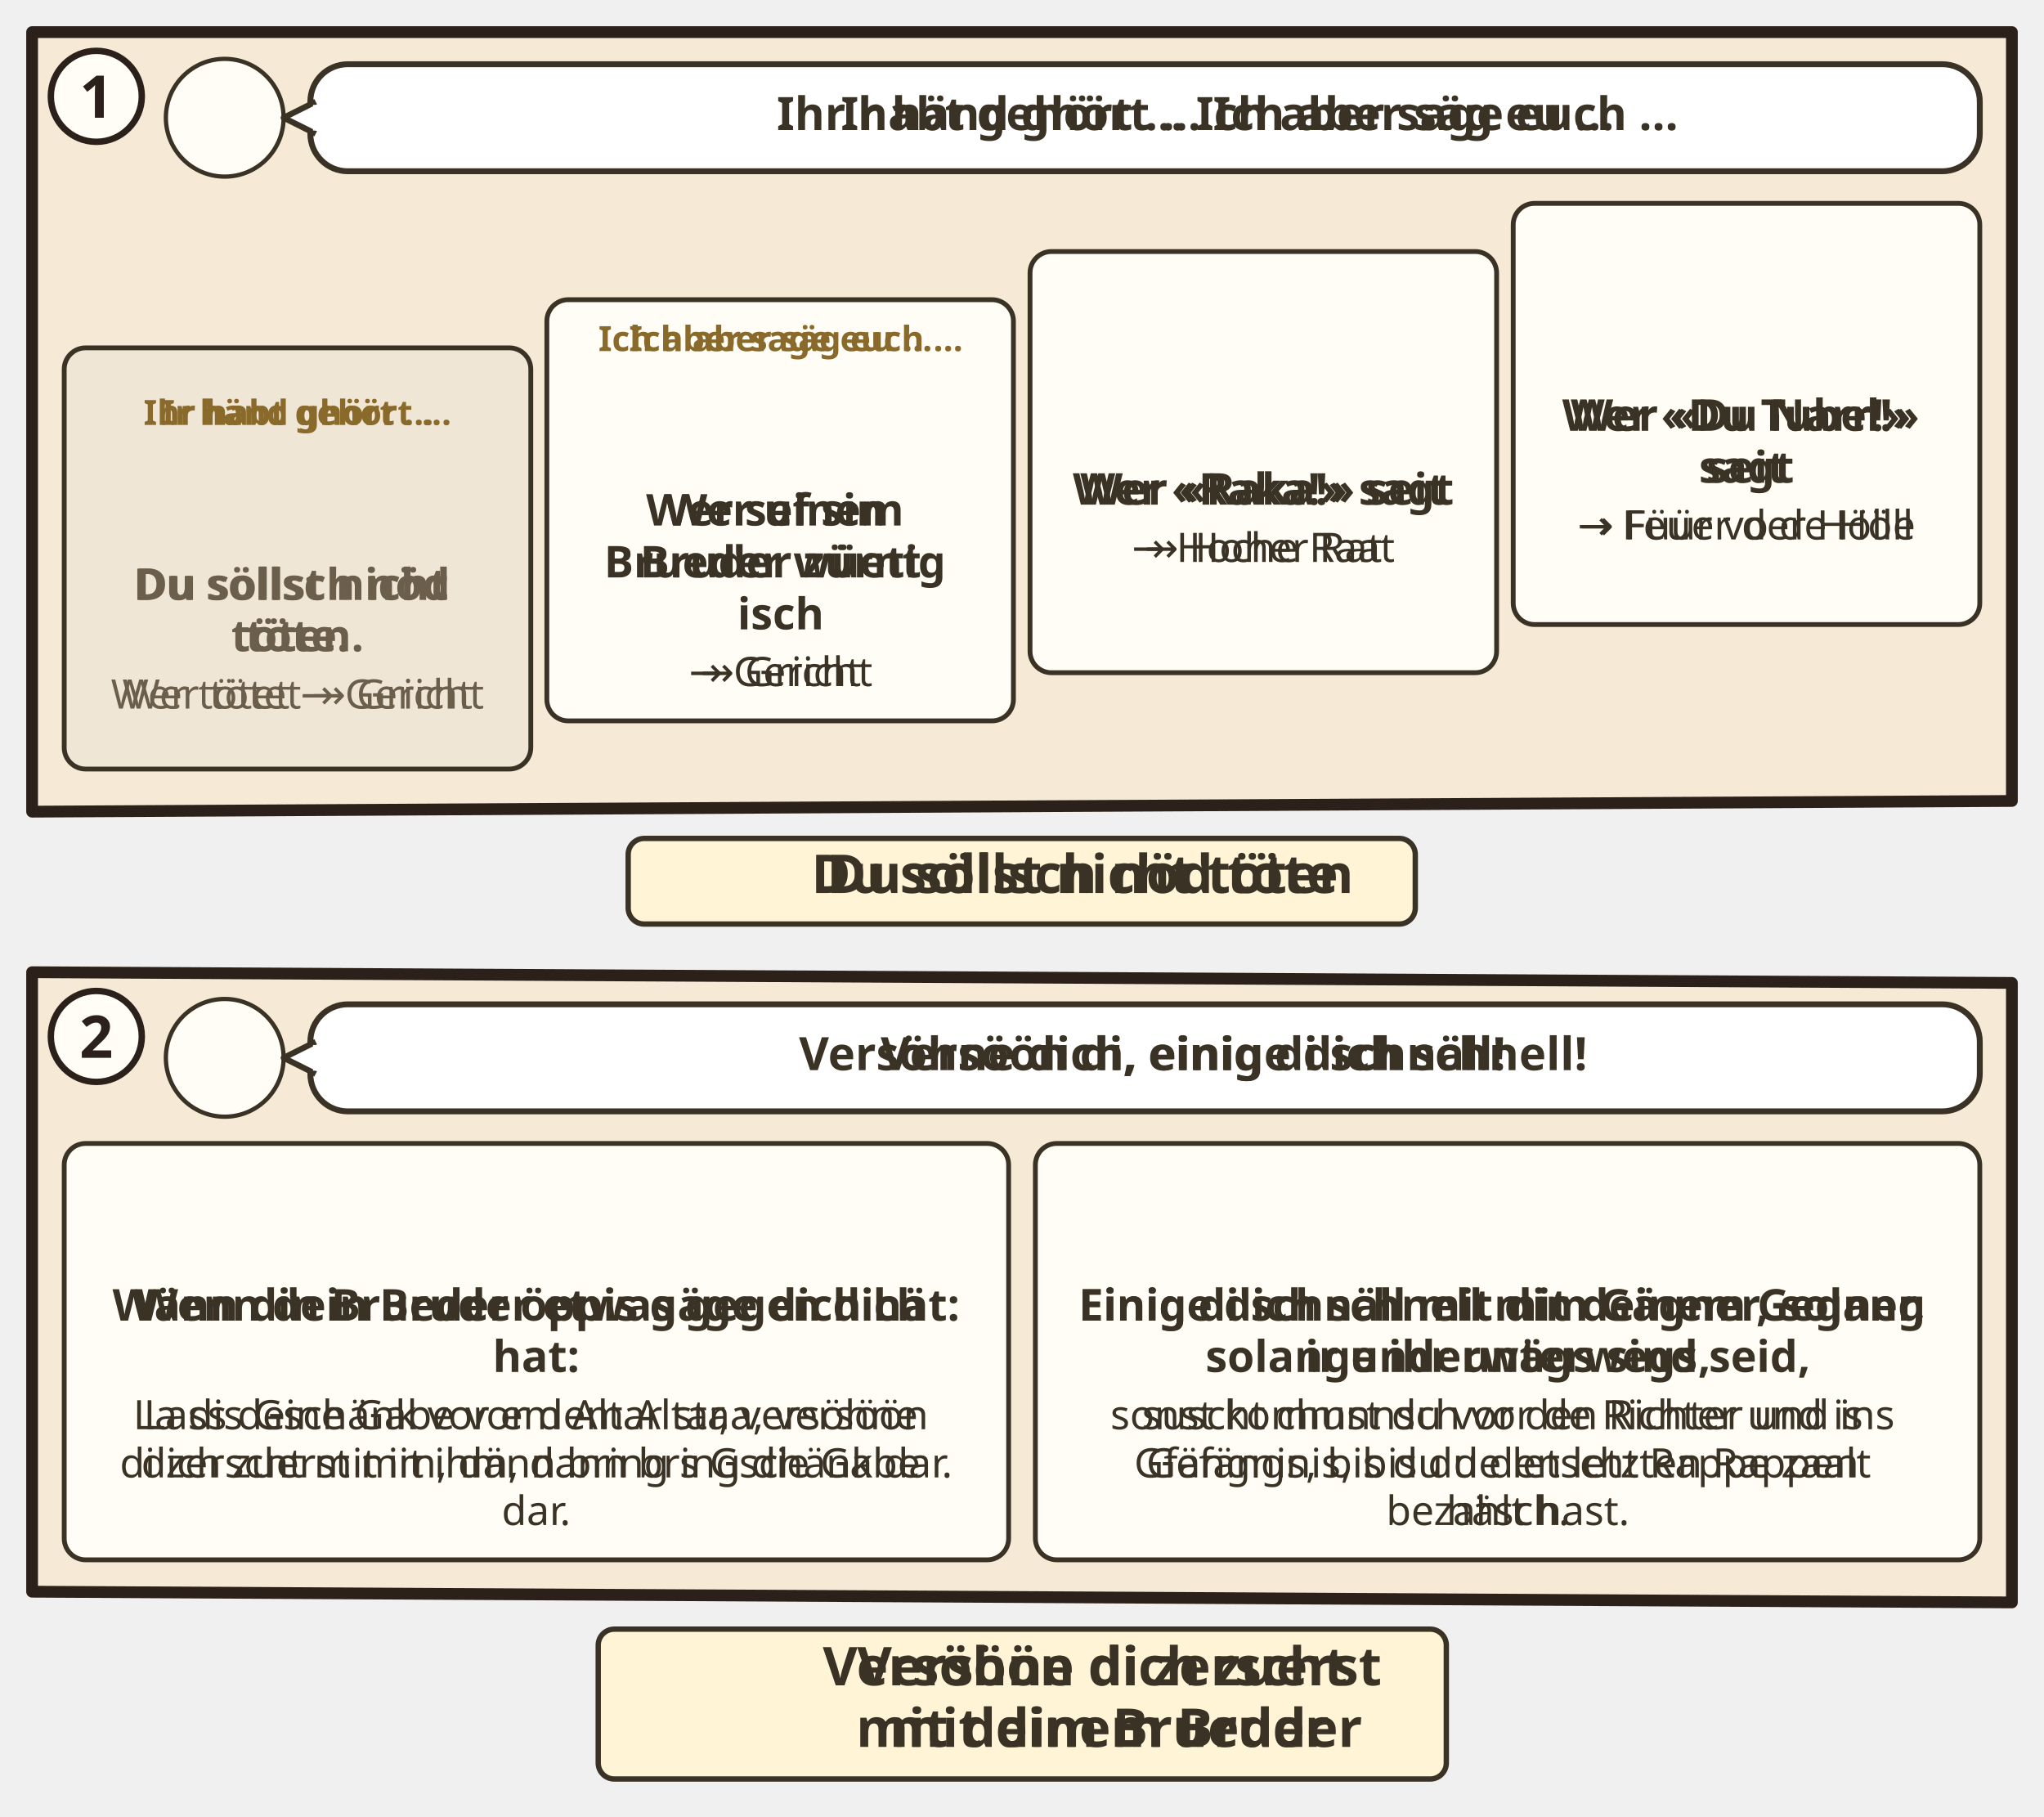
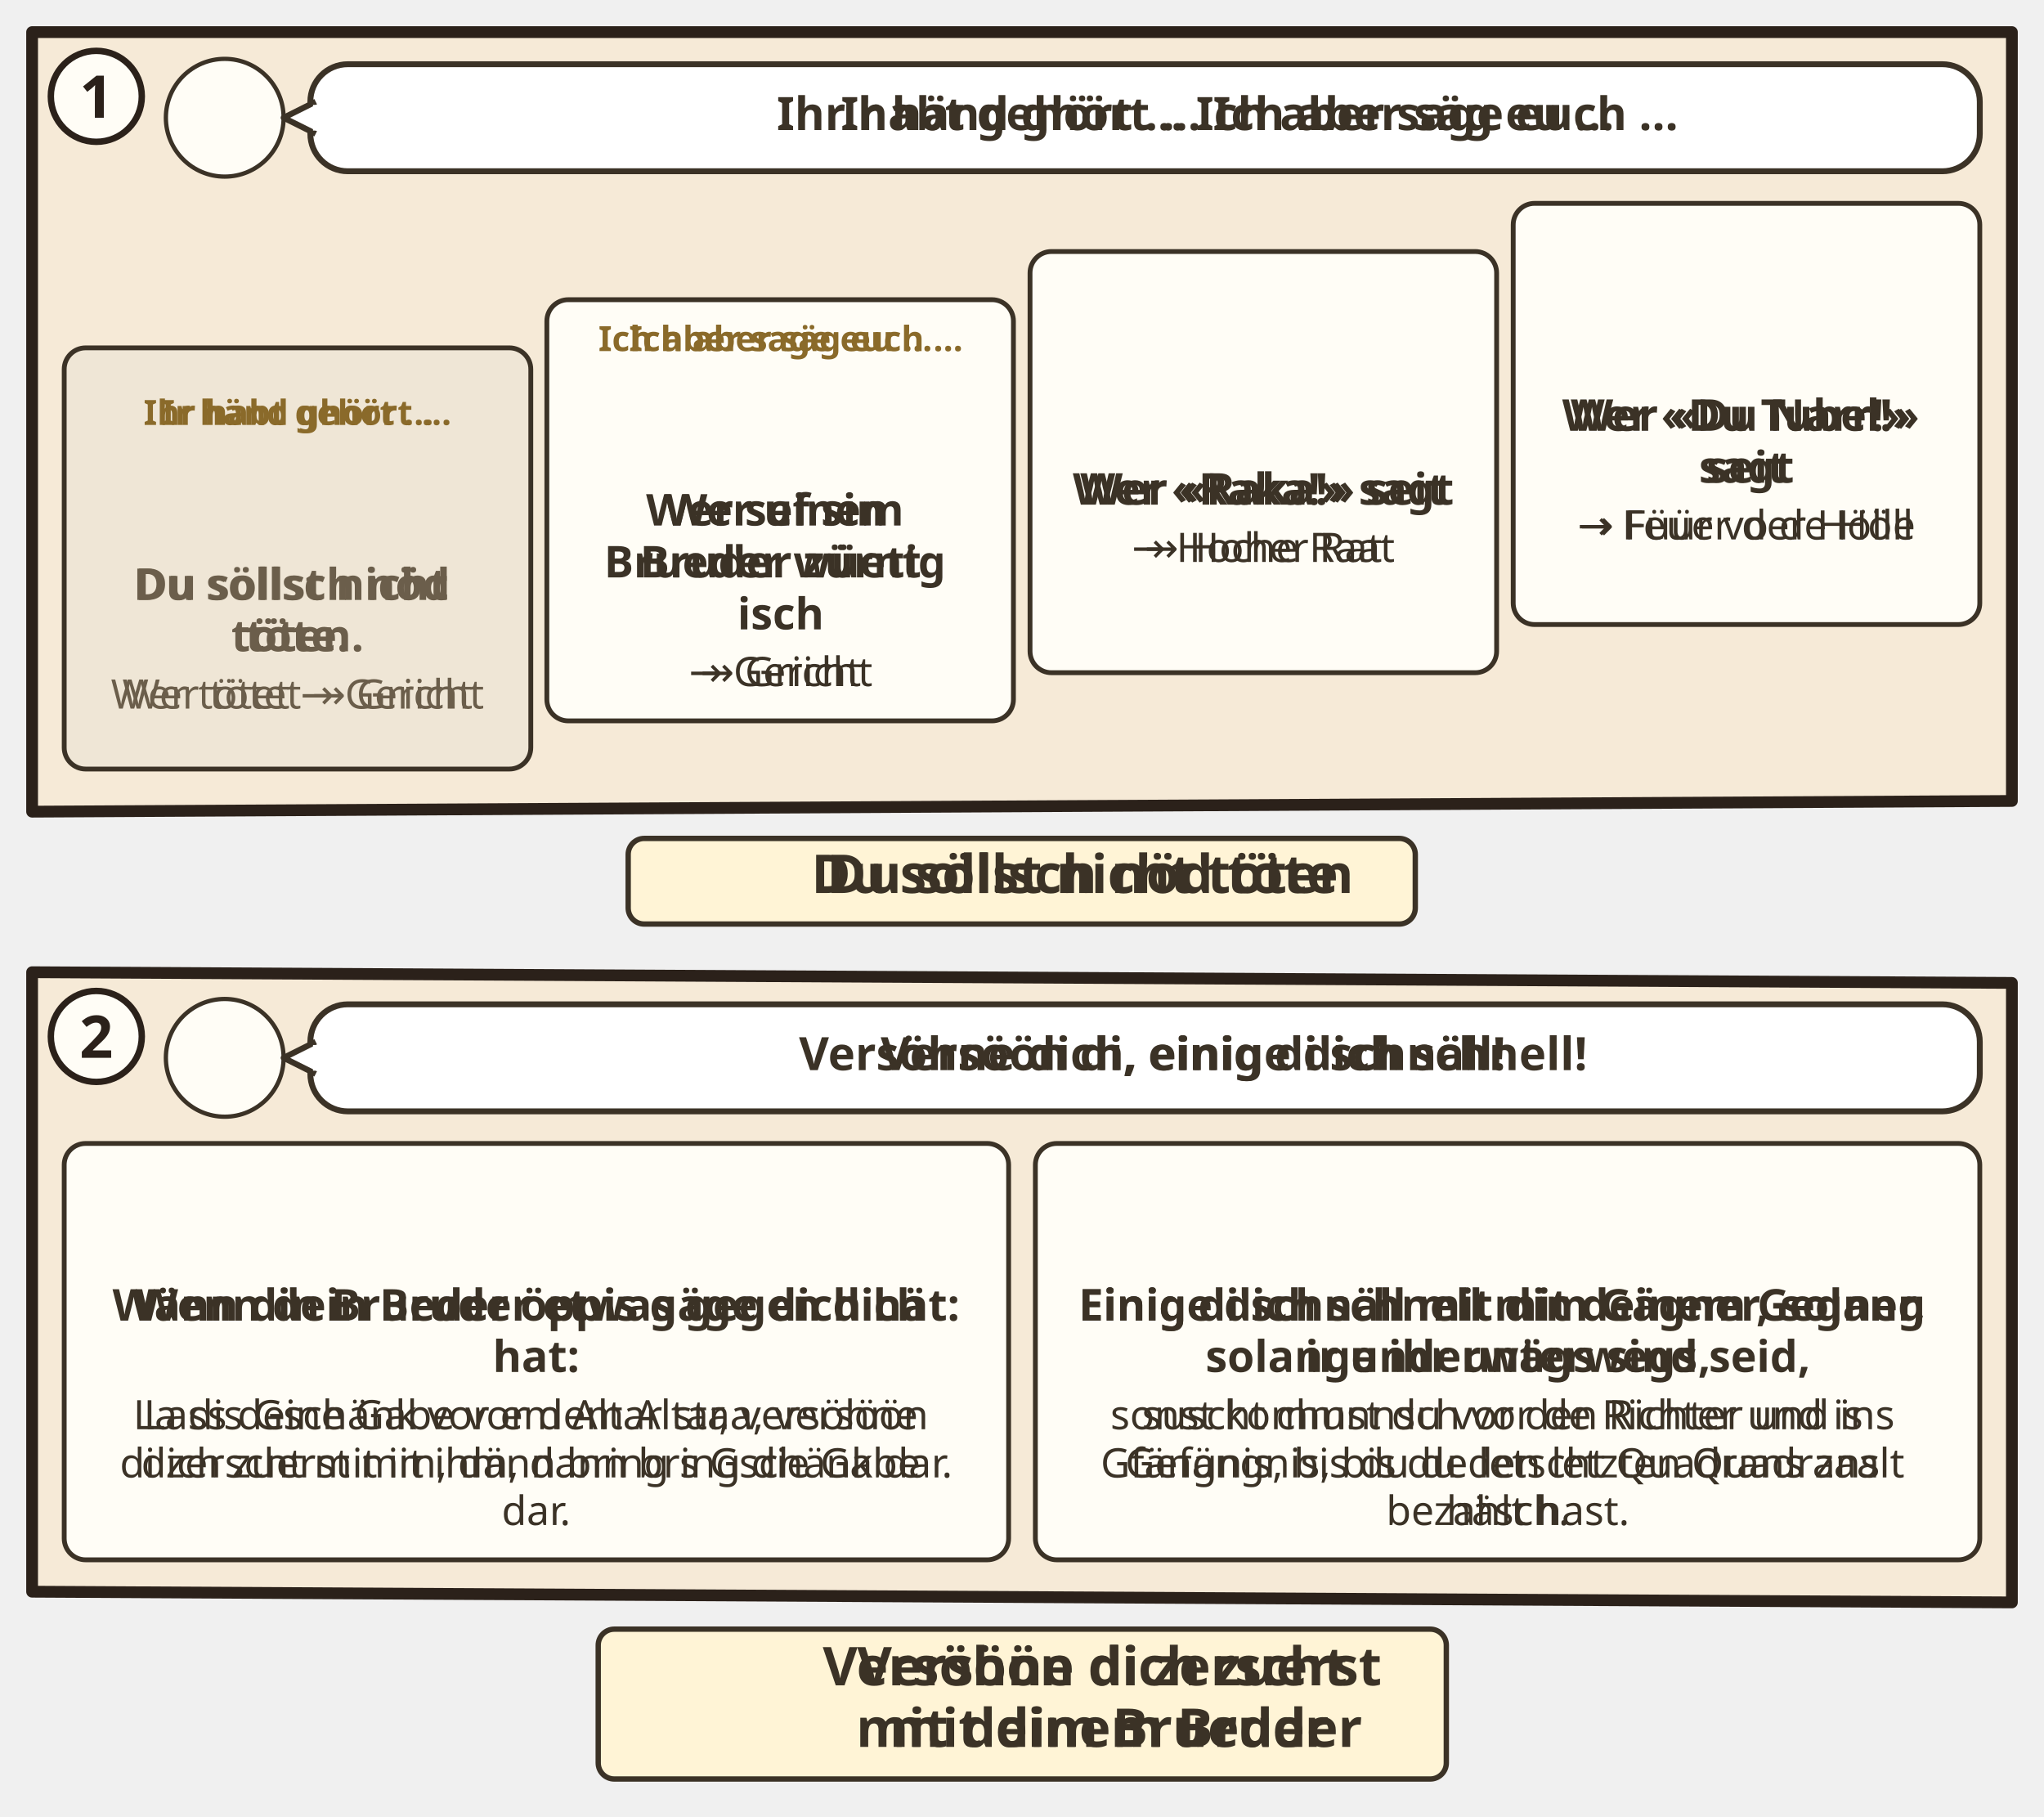
<svg xmlns="http://www.w3.org/2000/svg" viewBox="0 0 382 339.422">
  <svg class="ill-tile" data-span="2" x="0" y="0" width="382" height="179.666" viewBox="0 0 382 179.666">
    <g transform="translate(4 4)">
      <clipPath id="an-cp-mat-005-021-026-1">
        <polygon points="2,2 372,2 372,145.666 2,147.666" />
      </clipPath>
      <g clip-path="url(#an-cp-mat-005-021-026-1)">
        <polygon points="2,2 372,2 372,145.666 2,147.666" fill="#F6EAD7" />
        <circle cx="38.0" cy="18.0" r="11.0" fill="#FFFDF6" stroke="#3B3226" stroke-width=".8" />
        <use href="#an-p-jesus" x="29.6" y="8.8" width="16.8" height="18.0" />
        <g class="dg-sw">
          <rect x="54.0" y="8" width="312.0" height="20.0" rx="7" fill="#FFFFFF" stroke="#3B3226" stroke-width="1.1" />
          <path d="M55.0 15L49.0 18L55.0 21" fill="#FFFFFF" stroke="#3B3226" stroke-width="1.1" stroke-linejoin="round" />
          <path d="M55.2 15.6V20.4" stroke="#FFFFFF" stroke-width="1.4" />
          <g class="dg-full">
            <use href="#an-z-hoeren" x="58.0" y="11.0" width="14.0" height="14" />
            <use href="#an-p-jesus" x="75.0" y="11.0" width="9.9" height="14" />
            <text class="lw lw-de" text-anchor="middle" font-family="sans-serif" font-size="8.6" font-weight="700" fill="#3B3226">
              <tspan x="225.4" y="20.3">Ihr habt gehört … Ich aber sage euch …</tspan>
            </text>
            <text class="lw lw-gsw" text-anchor="middle" font-family="sans-serif" font-size="8.6" font-weight="700" fill="#3B3226">
              <tspan x="225.4" y="20.3">Ir händ ghört … Ich aber säg eu …</tspan>
            </text>
          </g>
          <g class="dg-nw" display="none">
            <use href="#an-z-hoeren" x="198.3" y="12.0" width="12.0" height="12" />
            <use href="#an-p-jesus" x="213.3" y="12.0" width="8.4" height="12" />
          </g>
        </g>
        <g class="dg-vis" data-visual="stairs">
          <g class="dg-cell">
            <rect x="8.0" y="61.0" width="87.2" height="78.7" rx="4" fill="#EFE6D6" stroke="#3B3226" stroke-width="0.9" />
            <g class="dg-full">
              <text class="lw lw-de" text-anchor="middle" font-family="sans-serif" font-size="6.5" font-weight="700" fill="#8A6A2A">
                <tspan x="51.6" y="75.4">Ihr habt gehört …</tspan>
              </text>
              <text class="lw lw-gsw" text-anchor="middle" font-family="sans-serif" font-size="6.5" font-weight="700" fill="#8A6A2A">
                <tspan x="51.6" y="75.4">Ir händ ghört …</tspan>
              </text>
              <use href="#an-z-toeten" x="27.2" y="79.0" width="25.8" height="20" />
              <use href="#an-z-gericht" x="56.0" y="79.0" width="20.0" height="20" />
              <text class="lw lw-de" text-anchor="middle" font-family="sans-serif" font-size="8.2" font-weight="700" fill="#6B5E4B">
                <tspan x="51.6" y="108.1">Du sollst nicht</tspan>
                <tspan x="51.6" y="117.7">töten.</tspan>
              </text>
              <text class="lw lw-gsw" text-anchor="middle" font-family="sans-serif" font-size="8.2" font-weight="700" fill="#6B5E4B">
                <tspan x="51.6" y="108.1">Du söllsch nöd</tspan>
                <tspan x="51.6" y="117.7">töte.</tspan>
              </text>
              <text class="lw lw-de" text-anchor="middle" font-family="sans-serif" font-size="7.6" font-weight="400" fill="#6B5E4B">
                <tspan x="51.6" y="128.4">Wer tötet → Gericht</tspan>
              </text>
              <text class="lw lw-gsw" text-anchor="middle" font-family="sans-serif" font-size="7.6" font-weight="400" fill="#6B5E4B">
                <tspan x="51.6" y="128.4">Wer tötet → Gricht</tspan>
              </text>
            </g>
            <g class="dg-nw" display="none">
              <g class="nw0">
                <use href="#an-z-toeten" x="17.9" y="85.9" width="36.3" height="28.1" />
                <use href="#an-z-gericht" x="57.3" y="85.9" width="28.1" height="28.1" />
              </g>
            </g>
          </g>
          <g class="dg-cell">
            <rect x="98.2" y="52.0" width="87.2" height="78.7" rx="4" fill="#FFFDF6" stroke="#3B3226" stroke-width="0.9" />
            <g class="dg-full">
              <text class="lw lw-de" text-anchor="middle" font-family="sans-serif" font-size="6.5" font-weight="700" fill="#8A6A2A">
                <tspan x="141.9" y="61.6">Ich aber sage euch …</tspan>
              </text>
              <text class="lw lw-gsw" text-anchor="middle" font-family="sans-serif" font-size="6.5" font-weight="700" fill="#8A6A2A">
                <tspan x="141.9" y="61.6">Ich aber säg eu …</tspan>
              </text>
              <use href="#an-z-zorn" x="120.4" y="65.2" width="20.0" height="20" />
              <use href="#an-z-gericht" x="143.4" y="65.2" width="20.0" height="20" />
              <text class="lw lw-de" text-anchor="middle" font-family="sans-serif" font-size="8.2" font-weight="700" fill="#3B3226">
                <tspan x="141.9" y="94.2">Wer seinem</tspan>
                <tspan x="141.9" y="103.9">Bruder zürnt</tspan>
              </text>
              <text class="lw lw-gsw" text-anchor="middle" font-family="sans-serif" font-size="8.2" font-weight="700" fill="#3B3226">
                <tspan x="141.9" y="94.2">Wer uf sin</tspan>
                <tspan x="141.9" y="103.9">Brueder wüetig</tspan>
                <tspan x="141.9" y="113.6">isch</tspan>
              </text>
              <text class="lw lw-de" text-anchor="middle" font-family="sans-serif" font-size="7.6" font-weight="400" fill="#3B3226">
                <tspan x="141.9" y="124.2">→ Gericht</tspan>
              </text>
              <text class="lw lw-gsw" text-anchor="middle" font-family="sans-serif" font-size="7.6" font-weight="400" fill="#3B3226">
                <tspan x="141.9" y="124.2">→ Gricht</tspan>
              </text>
            </g>
            <g class="dg-nw" display="none">
              <g class="nw0">
                <use href="#an-z-zorn" x="108.2" y="74.9" width="32.2" height="32.2" />
                <use href="#an-z-gericht" x="143.4" y="74.9" width="32.2" height="32.2" />
              </g>
            </g>
          </g>
          <g class="dg-cell">
            <rect x="188.5" y="43.0" width="87.2" height="78.7" rx="4" fill="#FFFDF6" stroke="#3B3226" stroke-width="0.9" />
            <g class="dg-full">
              <use href="#an-p-g-hoher-rat-gruppe" x="221.3" y="61.3" width="21.6" height="20" />
              <text class="lw lw-de" text-anchor="middle" font-family="sans-serif" font-size="8.2" font-weight="700" fill="#3B3226">
                <tspan x="232.1" y="90.3">Wer «Raka!» sagt</tspan>
              </text>
              <text class="lw lw-gsw" text-anchor="middle" font-family="sans-serif" font-size="8.2" font-weight="700" fill="#3B3226">
                <tspan x="232.1" y="90.3">Wer «Raka!» seit</tspan>
              </text>
              <text class="lw lw-de" text-anchor="middle" font-family="sans-serif" font-size="7.6" font-weight="400" fill="#3B3226">
                <tspan x="232.1" y="101.0">→ Hoher Rat</tspan>
              </text>
              <text class="lw lw-gsw" text-anchor="middle" font-family="sans-serif" font-size="7.6" font-weight="400" fill="#3B3226">
                <tspan x="232.1" y="101.0">→ Hoche Raat</tspan>
              </text>
            </g>
            <g class="dg-nw" display="none">
              <g class="nw0">
                <use href="#an-p-g-hoher-rat-gruppe" x="198.5" y="51.2" width="67.2" height="62.2" />
              </g>
            </g>
          </g>
          <g class="dg-cell">
            <rect x="278.8" y="34.0" width="87.2" height="78.7" rx="4" fill="#FFFDF6" stroke="#3B3226" stroke-width="0.9" />
            <g class="dg-full">
              <use href="#an-z-gehenna" x="312.4" y="47.4" width="20.0" height="20" />
              <text class="lw lw-de" text-anchor="middle" font-family="sans-serif" font-size="8.2" font-weight="700" fill="#3B3226">
                <tspan x="322.4" y="76.5">Wer «Du Narr!»</tspan>
                <tspan x="322.4" y="86.2">sagt</tspan>
              </text>
              <text class="lw lw-gsw" text-anchor="middle" font-family="sans-serif" font-size="8.2" font-weight="700" fill="#3B3226">
                <tspan x="322.4" y="76.5">Wer «Du Tubel!»</tspan>
                <tspan x="322.4" y="86.2">seit</tspan>
              </text>
              <text class="lw lw-de" text-anchor="middle" font-family="sans-serif" font-size="7.6" font-weight="400" fill="#3B3226">
                <tspan x="322.4" y="96.8">→ Feuer der Hölle</tspan>
              </text>
              <text class="lw lw-gsw" text-anchor="middle" font-family="sans-serif" font-size="7.6" font-weight="400" fill="#3B3226">
                <tspan x="322.4" y="96.8">→ Füür vo de Höll</tspan>
              </text>
            </g>
            <g class="dg-nw" display="none">
              <g class="nw0">
                <use href="#an-z-gehenna" x="291.3" y="42.2" width="62.2" height="62.2" />
              </g>
            </g>
          </g>
        </g>
      </g>
      <polygon class="pn-frame" points="2,2 372,2 372,145.666 2,147.666" fill="none" stroke="#2B211A" stroke-width="2.2" stroke-linejoin="round" />
      <circle cx="14" cy="14" r="8.5" fill="#FFFDF6" stroke="#2B211A" stroke-width="1.2" />
      <text class="pn-n" x="14" y="18" text-anchor="middle" font-family="sans-serif" font-size="11" font-weight="700" fill="#2B211A">1</text>
      <g transform="translate(94.0 151.666)">
        <g class="ill-words">
          <g class="dg-sw">
            <g class="dg-full">
              <rect x="19.4" y="1.0" width="147.1" height="16" rx="3" fill="#FFF4D6" stroke="#3B3226" stroke-width="1" />
              <use href="#an-z-toeten" x="23.4" y="3.0" width="15.5" height="12" />
              <text class="lw lw-de" text-anchor="middle" font-family="sans-serif" font-size="10" font-weight="700" fill="#3B3226">
                <tspan x="104.3" y="11.2">Du sollst nicht töten</tspan>
              </text>
              <text class="lw lw-gsw" text-anchor="middle" font-family="sans-serif" font-size="10" font-weight="700" fill="#3B3226">
                <tspan x="104.3" y="11.2">Du söllsch nöd töte</tspan>
              </text>
            </g>
            <g class="dg-nw" display="none">
              <rect x="19.4" y="1.0" width="147.1" height="16" rx="3" fill="#FFF4D6" stroke="#3B3226" stroke-width="1" />
              <use href="#an-z-toeten" x="86.5" y="4.0" width="12.9" height="10" />
            </g>
          </g>
        </g>
      </g>
    </g>
  </svg>
  <svg class="ill-tile ill-narrow" data-span="1" x="402" y="0" width="194" height="243.776" viewBox="0 0 194 243.776">
    <g transform="translate(4 4)">
      <clipPath id="an-cp-mat-005-021-026-1n">
        <polygon points="2,2 184,2 184,209.776 2,211.776" />
      </clipPath>
      <g clip-path="url(#an-cp-mat-005-021-026-1n)">
        <polygon points="2,2 184,2 184,209.776 2,211.776" fill="#F6EAD7" />
        <circle cx="38.0" cy="18.0" r="11.0" fill="#FFFDF6" stroke="#3B3226" stroke-width=".8" />
        <use href="#an-p-jesus" x="29.6" y="8.8" width="16.8" height="18.0" />
        <g class="dg-sw">
          <rect x="54.0" y="8" width="124.0" height="38.4" rx="7" fill="#FFFFFF" stroke="#3B3226" stroke-width="1.1" />
          <path d="M55.0 15L49.0 18L55.0 21" fill="#FFFFFF" stroke="#3B3226" stroke-width="1.1" stroke-linejoin="round" />
          <path d="M55.2 15.6V20.4" stroke="#FFFFFF" stroke-width="1.4" />
          <g class="dg-full">
            <use href="#an-z-hoeren" x="58.0" y="20.2" width="14.0" height="14" />
            <use href="#an-p-jesus" x="75.0" y="20.2" width="9.9" height="14" />
            <text class="lw lw-de" text-anchor="middle" font-family="sans-serif" font-size="8.6" font-weight="700" fill="#3B3226">
              <tspan x="131.4" y="19.4">Ihr habt gehört …</tspan>
              <tspan x="131.4" y="29.5">Ich aber sage</tspan>
              <tspan x="131.4" y="39.7">euch …</tspan>
            </text>
            <text class="lw lw-gsw" text-anchor="middle" font-family="sans-serif" font-size="8.6" font-weight="700" fill="#3B3226">
              <tspan x="131.4" y="19.4">Ir händ ghört …</tspan>
              <tspan x="131.4" y="29.5">Ich aber säg eu …</tspan>
            </text>
          </g>
          <g class="dg-nw" display="none">
            <use href="#an-z-hoeren" x="88.6" y="12.0" width="30.4" height="30.4" />
            <use href="#an-p-jesus" x="122.0" y="12.0" width="21.4" height="30.4" />
          </g>
        </g>
        <g class="dg-vis" data-visual="stairs">
          <g class="dg-cell">
            <rect x="8.0" y="79.4" width="40.2" height="124.3" rx="4" fill="#EFE6D6" stroke="#3B3226" stroke-width="0.9" />
            <g class="dg-full">
              <text class="lw lw-de" text-anchor="middle" font-family="sans-serif" font-size="6.5" font-weight="700" fill="#8A6A2A">
                <tspan x="28.1" y="94.2">Ihr habt</tspan>
                <tspan x="28.1" y="101.9">gehört …</tspan>
              </text>
              <text class="lw lw-gsw" text-anchor="middle" font-family="sans-serif" font-size="6.5" font-weight="700" fill="#8A6A2A">
                <tspan x="28.1" y="94.2">Ir händ</tspan>
                <tspan x="28.1" y="101.9">ghört …</tspan>
              </text>
              <use href="#an-z-toeten" x="12.0" y="105.5" width="17.1" height="13.2" />
              <use href="#an-z-gericht" x="32.1" y="105.5" width="13.2" height="13.2" />
              <text class="lw lw-de" text-anchor="middle" font-family="sans-serif" font-size="8.2" font-weight="700" fill="#6B5E4B">
                <tspan x="28.1" y="134.5">Du</tspan>
                <tspan x="28.1" y="144.2">sollst</tspan>
                <tspan x="28.1" y="153.9">nicht</tspan>
                <tspan x="28.1" y="163.6">töten.</tspan>
              </text>
              <text class="lw lw-gsw" text-anchor="middle" font-family="sans-serif" font-size="8.2" font-weight="700" fill="#6B5E4B">
                <tspan x="28.1" y="134.5">Du</tspan>
                <tspan x="28.1" y="144.2">söllsch</tspan>
                <tspan x="28.1" y="153.9">nöd</tspan>
                <tspan x="28.1" y="163.6">töte.</tspan>
              </text>
              <text class="lw lw-de" text-anchor="middle" font-family="sans-serif" font-size="7.6" font-weight="400" fill="#6B5E4B">
                <tspan x="28.1" y="174.2">Wer</tspan>
                <tspan x="28.1" y="183.2">tötet →</tspan>
                <tspan x="28.1" y="192.2">Gericht</tspan>
              </text>
              <text class="lw lw-gsw" text-anchor="middle" font-family="sans-serif" font-size="7.6" font-weight="400" fill="#6B5E4B">
                <tspan x="28.1" y="174.2">Wer</tspan>
                <tspan x="28.1" y="183.2">tötet →</tspan>
                <tspan x="28.1" y="192.2">Gricht</tspan>
              </text>
            </g>
            <g class="dg-nw" display="none">
              <g class="nw0">
                <use href="#an-z-toeten" x="14.4" y="135.7" width="13.9" height="10.8" />
                <use href="#an-z-gericht" x="31.3" y="135.7" width="10.8" height="10.8" />
              </g>
            </g>
          </g>
          <g class="dg-cell">
            <rect x="51.2" y="70.4" width="40.2" height="124.3" rx="4" fill="#FFFDF6" stroke="#3B3226" stroke-width="0.9" />
            <g class="dg-full">
              <text class="lw lw-de" text-anchor="middle" font-family="sans-serif" font-size="6.5" font-weight="700" fill="#8A6A2A">
                <tspan x="71.4" y="80.0">Ich aber</tspan>
                <tspan x="71.4" y="87.7">sage euch …</tspan>
              </text>
              <text class="lw lw-gsw" text-anchor="middle" font-family="sans-serif" font-size="6.5" font-weight="700" fill="#8A6A2A">
                <tspan x="71.4" y="80.0">Ich aber</tspan>
                <tspan x="71.4" y="87.7">säg eu …</tspan>
              </text>
              <use href="#an-z-zorn" x="55.2" y="91.3" width="15.0" height="15.0" />
              <use href="#an-z-gericht" x="73.2" y="91.3" width="15.0" height="15.0" />
              <text class="lw lw-de" text-anchor="middle" font-family="sans-serif" font-size="8.2" font-weight="700" fill="#3B3226">
                <tspan x="71.4" y="120.3">Wer</tspan>
                <tspan x="71.4" y="130.0">seinem</tspan>
                <tspan x="71.4" y="139.7">Bruder</tspan>
                <tspan x="71.4" y="149.4">zürnt</tspan>
              </text>
              <text class="lw lw-gsw" text-anchor="middle" font-family="sans-serif" font-size="8.2" font-weight="700" fill="#3B3226">
                <tspan x="71.4" y="120.3">Wer uf</tspan>
                <tspan x="71.4" y="130.0">sin</tspan>
                <tspan x="71.4" y="139.7">Brue-</tspan>
                <tspan x="71.4" y="149.4">der</tspan>
                <tspan x="71.4" y="159.0">wüetig</tspan>
                <tspan x="71.4" y="168.7">isch</tspan>
              </text>
              <text class="lw lw-de" text-anchor="middle" font-family="sans-serif" font-size="7.6" font-weight="400" fill="#3B3226">
                <tspan x="71.4" y="179.4">→</tspan>
                <tspan x="71.4" y="188.3">Gericht</tspan>
              </text>
              <text class="lw lw-gsw" text-anchor="middle" font-family="sans-serif" font-size="7.6" font-weight="400" fill="#3B3226">
                <tspan x="71.4" y="179.4">→ Gricht</tspan>
              </text>
            </g>
            <g class="dg-nw" display="none">
              <g class="nw0">
                <use href="#an-z-zorn" x="57.7" y="125.9" width="12.3" height="12.3" />
                <use href="#an-z-gericht" x="73.0" y="125.9" width="12.3" height="12.3" />
              </g>
            </g>
          </g>
          <g class="dg-cell">
            <rect x="94.5" y="61.4" width="40.2" height="124.3" rx="4" fill="#FFFDF6" stroke="#3B3226" stroke-width="0.9" />
            <g class="dg-full">
              <use href="#an-p-g-hoher-rat-gruppe" x="103.8" y="83.5" width="21.6" height="20" />
              <text class="lw lw-de" text-anchor="middle" font-family="sans-serif" font-size="8.2" font-weight="700" fill="#3B3226">
                <tspan x="114.6" y="112.6">Wer</tspan>
                <tspan x="114.6" y="122.3">«Rak-</tspan>
                <tspan x="114.6" y="131.9">a!»</tspan>
                <tspan x="114.6" y="141.6">sagt</tspan>
              </text>
              <text class="lw lw-gsw" text-anchor="middle" font-family="sans-serif" font-size="8.2" font-weight="700" fill="#3B3226">
                <tspan x="114.6" y="112.6">Wer</tspan>
                <tspan x="114.6" y="122.3">«Rak-</tspan>
                <tspan x="114.6" y="131.9">a!»</tspan>
                <tspan x="114.6" y="141.6">seit</tspan>
              </text>
              <text class="lw lw-de" text-anchor="middle" font-family="sans-serif" font-size="7.6" font-weight="400" fill="#3B3226">
                <tspan x="114.6" y="152.3">→ Hoher</tspan>
                <tspan x="114.6" y="161.2">Rat</tspan>
              </text>
              <text class="lw lw-gsw" text-anchor="middle" font-family="sans-serif" font-size="7.6" font-weight="400" fill="#3B3226">
                <tspan x="114.6" y="152.3">→ Hoche</tspan>
                <tspan x="114.6" y="161.2">Raat</tspan>
              </text>
            </g>
            <g class="dg-nw" display="none">
              <g class="nw0">
                <use href="#an-p-g-hoher-rat-gruppe" x="100.9" y="110.9" width="27.4" height="25.4" />
              </g>
            </g>
          </g>
          <g class="dg-cell">
            <rect x="137.8" y="52.4" width="40.2" height="124.3" rx="4" fill="#FFFDF6" stroke="#3B3226" stroke-width="0.9" />
            <g class="dg-full">
              <use href="#an-z-gehenna" x="147.9" y="70.1" width="20.0" height="20" />
              <text class="lw lw-de" text-anchor="middle" font-family="sans-serif" font-size="8.2" font-weight="700" fill="#3B3226">
                <tspan x="157.9" y="99.1">Wer</tspan>
                <tspan x="157.9" y="108.8">«Du</tspan>
                <tspan x="157.9" y="118.5">Narr!»</tspan>
                <tspan x="157.9" y="128.1">sagt</tspan>
              </text>
              <text class="lw lw-gsw" text-anchor="middle" font-family="sans-serif" font-size="8.2" font-weight="700" fill="#3B3226">
                <tspan x="157.9" y="99.1">Wer</tspan>
                <tspan x="157.9" y="108.8">«Du</tspan>
                <tspan x="157.9" y="118.5">Tubel!»</tspan>
                <tspan x="157.9" y="128.1">seit</tspan>
              </text>
              <text class="lw lw-de" text-anchor="middle" font-family="sans-serif" font-size="7.6" font-weight="400" fill="#3B3226">
                <tspan x="157.9" y="138.8">→ Feuer</tspan>
                <tspan x="157.9" y="147.8">der</tspan>
                <tspan x="157.9" y="156.7">Hölle</tspan>
              </text>
              <text class="lw lw-gsw" text-anchor="middle" font-family="sans-serif" font-size="7.6" font-weight="400" fill="#3B3226">
                <tspan x="157.9" y="138.8">→ Füür</tspan>
                <tspan x="157.9" y="147.8">vo de</tspan>
                <tspan x="157.9" y="156.7">Höll</tspan>
              </text>
            </g>
            <g class="dg-nw" display="none">
              <g class="nw0">
                <use href="#an-z-gehenna" x="144.2" y="100.9" width="27.4" height="27.4" />
              </g>
            </g>
          </g>
        </g>
      </g>
      <polygon class="pn-frame" points="2,2 184,2 184,209.776 2,211.776" fill="none" stroke="#2B211A" stroke-width="2.2" stroke-linejoin="round" />
      <circle cx="14" cy="14" r="8.5" fill="#FFFDF6" stroke="#2B211A" stroke-width="1.2" />
      <text class="pn-n" x="14" y="18" text-anchor="middle" font-family="sans-serif" font-size="11" font-weight="700" fill="#2B211A">1</text>
      <g transform="translate(0.0 215.776)">
        <g class="ill-words">
          <g class="dg-sw">
            <g class="dg-full">
              <rect x="19.4" y="1.0" width="147.1" height="16" rx="3" fill="#FFF4D6" stroke="#3B3226" stroke-width="1" />
              <use href="#an-z-toeten" x="23.4" y="3.0" width="15.5" height="12" />
              <text class="lw lw-de" text-anchor="middle" font-family="sans-serif" font-size="10" font-weight="700" fill="#3B3226">
                <tspan x="104.3" y="11.2">Du sollst nicht töten</tspan>
              </text>
              <text class="lw lw-gsw" text-anchor="middle" font-family="sans-serif" font-size="10" font-weight="700" fill="#3B3226">
                <tspan x="104.3" y="11.2">Du söllsch nöd töte</tspan>
              </text>
            </g>
            <g class="dg-nw" display="none">
              <rect x="19.4" y="1.0" width="147.1" height="16" rx="3" fill="#FFF4D6" stroke="#3B3226" stroke-width="1" />
              <use href="#an-z-toeten" x="86.5" y="4.0" width="12.9" height="10" />
            </g>
          </g>
        </g>
      </g>
    </g>
  </svg>
  <svg class="ill-tile" data-span="2" x="0" y="175.666" width="382" height="163.756" viewBox="0 0 382 163.756">
    <g transform="translate(4 4)">
      <clipPath id="an-cp-mat-005-021-026-2">
        <polygon points="2,2 372,4 372,119.756 2,117.756" />
      </clipPath>
      <g clip-path="url(#an-cp-mat-005-021-026-2)">
        <polygon points="2,2 372,4 372,119.756 2,117.756" fill="#F6EAD7" />
        <circle cx="38.0" cy="18.0" r="11.0" fill="#FFFDF6" stroke="#3B3226" stroke-width=".8" />
        <use href="#an-p-jesus" x="29.6" y="8.8" width="16.8" height="18.0" />
        <g class="dg-sw">
          <rect x="54.0" y="8" width="312.0" height="20.0" rx="7" fill="#FFFFFF" stroke="#3B3226" stroke-width="1.1" />
          <path d="M55.0 15L49.0 18L55.0 21" fill="#FFFFFF" stroke="#3B3226" stroke-width="1.1" stroke-linejoin="round" />
          <path d="M55.2 15.6V20.4" stroke="#FFFFFF" stroke-width="1.4" />
          <g class="dg-full">
            <use href="#an-z-frieden" x="58.0" y="11.0" width="14.0" height="14" />
            <text class="lw lw-de" text-anchor="middle" font-family="sans-serif" font-size="8.6" font-weight="700" fill="#3B3226">
              <tspan x="219.0" y="20.3">Versöhne dich, einige dich schnell!</tspan>
            </text>
            <text class="lw lw-gsw" text-anchor="middle" font-family="sans-serif" font-size="8.6" font-weight="700" fill="#3B3226">
              <tspan x="219.0" y="20.3">Versöön di, einig di schnäll!</tspan>
            </text>
          </g>
          <g class="dg-nw" display="none">
            <use href="#an-z-frieden" x="204.0" y="12.0" width="12.0" height="12" />
          </g>
        </g>
        <g class="dg-vis" data-visual="grid">
          <g class="dg-cell">
            <rect x="8.0" y="34.0" width="176.5" height="77.8" rx="4" fill="#FFFDF6" stroke="#3B3226" stroke-width="0.9" />
            <g class="dg-full">
              <use href="#an-altar" x="75.9" y="38" width="17.8" height="20" />
              <use href="#an-z-frieden" x="96.6" y="38" width="20.0" height="20" />
              <text class="lw lw-de" text-anchor="middle" font-family="sans-serif" font-size="8.2" font-weight="700" fill="#3B3226">
                <tspan x="96.2" y="67.1">Wenn dein Bruder etwas gegen dich</tspan>
                <tspan x="96.2" y="76.7">hat:</tspan>
              </text>
              <text class="lw lw-gsw" text-anchor="middle" font-family="sans-serif" font-size="8.2" font-weight="700" fill="#3B3226">
                <tspan x="96.2" y="67.1">Wänn din Brueder öppis gäge dich hät:</tspan>
              </text>
              <text class="lw lw-de" text-anchor="middle" font-family="sans-serif" font-size="7.6" font-weight="400" fill="#3B3226">
                <tspan x="96.2" y="87.4">Lass deine Gabe vor dem Altar, versöhne</tspan>
                <tspan x="96.2" y="96.4">dich zuerst mit ihm, dann bring die Gabe</tspan>
                <tspan x="96.2" y="105.3">dar.</tspan>
              </text>
              <text class="lw lw-gsw" text-anchor="middle" font-family="sans-serif" font-size="7.6" font-weight="400" fill="#3B3226">
                <tspan x="96.2" y="87.4">La dis Gschänk vor em Altar staa, versöön</tspan>
                <tspan x="96.2" y="96.4">di zerscht mit im, dänn bring s Gschänk dar.</tspan>
              </text>
            </g>
            <g class="dg-nw" display="none">
              <g class="nw0">
                <use href="#an-altar-d" x="36.8" y="42.2" width="54.6" height="61.4" />
                <use href="#an-z-frieden" x="94.3" y="42.2" width="61.4" height="61.4" />
              </g>
            </g>
          </g>
          <g class="dg-cell">
            <rect x="189.5" y="34.0" width="176.5" height="77.8" rx="4" fill="#FFFDF6" stroke="#3B3226" stroke-width="0.9" />
            <g class="dg-full">
              <use href="#an-z-weg" x="254.4" y="38" width="20.0" height="20" />
              <use href="#an-gefaengnis" x="277.4" y="38" width="23.7" height="20" />
              <text class="lw lw-de" text-anchor="middle" font-family="sans-serif" font-size="8.2" font-weight="700" fill="#3B3226">
                <tspan x="277.8" y="67.1">Einige dich schnell mit deinem Gegner,</tspan>
                <tspan x="277.8" y="76.7">solange ihr unterwegs seid,</tspan>
              </text>
              <text class="lw lw-gsw" text-anchor="middle" font-family="sans-serif" font-size="8.2" font-weight="700" fill="#3B3226">
                <tspan x="277.8" y="67.1">Einig di schnäll mit dim Gägner, solang</tspan>
                <tspan x="277.8" y="76.7">ir underwägs sind,</tspan>
              </text>
              <text class="lw lw-de" text-anchor="middle" font-family="sans-serif" font-size="7.6" font-weight="400" fill="#3B3226">
                <tspan x="277.8" y="87.4">sonst kommst du vor den Richter und ins</tspan>
-                 <tspan x="277.8" y="96.4">Gefängnis, bis du den letzten Rappen</tspan>
+                 <tspan x="277.8" y="96.4">Gefängnis, bis du den letzten Quadrans</tspan>
                <tspan x="277.8" y="105.3">bezahlt hast.</tspan>
              </text>
              <text class="lw lw-gsw" text-anchor="middle" font-family="sans-serif" font-size="7.6" font-weight="400" fill="#3B3226">
                <tspan x="277.8" y="87.4">suscht chunnsch vor de Richter und is</tspan>
-                 <tspan x="277.8" y="96.4">Gfängnis, bis du de letscht Rappe zaalt</tspan>
+                 <tspan x="277.8" y="96.4">Gfängnis, bis du de letscht Quadrans zaalt</tspan>
                <tspan x="277.8" y="105.3">häsch.</tspan>
              </text>
            </g>
            <g class="dg-nw" display="none">
              <g class="nw0">
                <use href="#an-z-weg" x="209.2" y="42.2" width="61.4" height="61.4" />
                <use href="#an-gefaengnis-d" x="273.5" y="42.2" width="72.8" height="61.4" />
              </g>
            </g>
          </g>
        </g>
      </g>
      <polygon class="pn-frame" points="2,2 372,4 372,119.756 2,117.756" fill="none" stroke="#2B211A" stroke-width="2.2" stroke-linejoin="round" />
      <circle cx="14" cy="14" r="8.5" fill="#FFFDF6" stroke="#2B211A" stroke-width="1.2" />
      <text class="pn-n" x="14" y="18" text-anchor="middle" font-family="sans-serif" font-size="11" font-weight="700" fill="#2B211A">2</text>
      <g transform="translate(94.0 123.756)">
        <g class="ill-words">
          <g class="dg-sw">
            <g class="dg-full">
              <rect x="13.8" y="1.0" width="158.5" height="28" rx="3" fill="#FFF4D6" stroke="#3B3226" stroke-width="1" />
              <use href="#an-z-frieden" x="17.8" y="9.0" width="12.0" height="12" />
              <use href="#an-altar" x="32.8" y="9.0" width="10.7" height="12" />
              <text class="lw lw-de" text-anchor="middle" font-family="sans-serif" font-size="10" font-weight="700" fill="#3B3226">
                <tspan x="109.3" y="11.5">Versöhne dich zuerst</tspan>
                <tspan x="109.3" y="23.0">mit deinem Bruder</tspan>
              </text>
              <text class="lw lw-gsw" text-anchor="middle" font-family="sans-serif" font-size="10" font-weight="700" fill="#3B3226">
                <tspan x="109.3" y="11.5">Versöön di zerscht</tspan>
                <tspan x="109.3" y="23.0">mit dim Brueder</tspan>
              </text>
            </g>
            <g class="dg-nw" display="none">
              <rect x="13.8" y="1.0" width="158.5" height="28" rx="3" fill="#FFF4D6" stroke="#3B3226" stroke-width="1" />
              <use href="#an-z-frieden" x="70.7" y="4.0" width="22.0" height="22" />
              <use href="#an-altar" x="95.7" y="4.0" width="19.6" height="22" />
            </g>
          </g>
        </g>
      </g>
    </g>
  </svg>
  <svg class="ill-tile ill-narrow" data-span="1" x="402" y="0" width="194" height="227.984" viewBox="0 0 194 227.984">
    <g transform="translate(4 4)">
      <clipPath id="an-cp-mat-005-021-026-2n">
        <polygon points="2,2 184,4 184,183.984 2,181.984" />
      </clipPath>
      <g clip-path="url(#an-cp-mat-005-021-026-2n)">
        <polygon points="2,2 184,4 184,183.984 2,181.984" fill="#F6EAD7" />
        <circle cx="38.0" cy="18.0" r="11.0" fill="#FFFDF6" stroke="#3B3226" stroke-width=".8" />
        <use href="#an-p-jesus" x="29.6" y="8.8" width="16.8" height="18.0" />
        <g class="dg-sw">
          <rect x="54.0" y="8" width="124.0" height="28.3" rx="7" fill="#FFFFFF" stroke="#3B3226" stroke-width="1.1" />
          <path d="M55.0 15L49.0 18L55.0 21" fill="#FFFFFF" stroke="#3B3226" stroke-width="1.1" stroke-linejoin="round" />
          <path d="M55.2 15.6V20.4" stroke="#FFFFFF" stroke-width="1.4" />
          <g class="dg-full">
            <use href="#an-z-frieden" x="58.0" y="15.1" width="14.0" height="14" />
            <text class="lw lw-de" text-anchor="middle" font-family="sans-serif" font-size="8.6" font-weight="700" fill="#3B3226">
              <tspan x="125.0" y="19.4">Versöhne dich, einige</tspan>
              <tspan x="125.0" y="29.5">dich schnell!</tspan>
            </text>
            <text class="lw lw-gsw" text-anchor="middle" font-family="sans-serif" font-size="8.6" font-weight="700" fill="#3B3226">
              <tspan x="125.0" y="19.4">Versöön di, einig di</tspan>
              <tspan x="125.0" y="29.5">schnäll!</tspan>
            </text>
          </g>
          <g class="dg-nw" display="none">
            <use href="#an-z-frieden" x="105.9" y="12.0" width="20.3" height="20.3" />
          </g>
        </g>
        <g class="dg-vis" data-visual="grid">
          <g class="dg-cell">
            <rect x="8.0" y="42.3" width="82.5" height="133.7" rx="4" fill="#FFFDF6" stroke="#3B3226" stroke-width="0.9" />
            <g class="dg-full">
              <use href="#an-altar" x="28.9" y="56.0" width="17.8" height="20" />
              <use href="#an-z-frieden" x="49.6" y="56.0" width="20.0" height="20" />
              <text class="lw lw-de" text-anchor="middle" font-family="sans-serif" font-size="8.2" font-weight="700" fill="#3B3226">
                <tspan x="49.2" y="85.0">Wenn dein</tspan>
                <tspan x="49.2" y="94.7">Bruder etwas</tspan>
                <tspan x="49.2" y="104.4">gegen dich hat:</tspan>
              </text>
              <text class="lw lw-gsw" text-anchor="middle" font-family="sans-serif" font-size="8.2" font-weight="700" fill="#3B3226">
                <tspan x="49.2" y="85.0">Wänn din</tspan>
                <tspan x="49.2" y="94.7">Brueder öppis</tspan>
                <tspan x="49.2" y="104.4">gäge dich hät:</tspan>
              </text>
              <text class="lw lw-de" text-anchor="middle" font-family="sans-serif" font-size="7.6" font-weight="400" fill="#3B3226">
                <tspan x="49.2" y="115.0">Lass deine Gabe</tspan>
                <tspan x="49.2" y="124.0">vor dem Altar,</tspan>
                <tspan x="49.2" y="133.0">versöhne dich</tspan>
                <tspan x="49.2" y="141.9">zuerst mit ihm,</tspan>
                <tspan x="49.2" y="150.9">dann bring die Gabe</tspan>
                <tspan x="49.2" y="159.9">dar.</tspan>
              </text>
              <text class="lw lw-gsw" text-anchor="middle" font-family="sans-serif" font-size="7.6" font-weight="400" fill="#3B3226">
                <tspan x="49.2" y="115.0">La dis Gschänk vor</tspan>
                <tspan x="49.2" y="124.0">em Altar staa,</tspan>
                <tspan x="49.2" y="133.0">versöön di zerscht</tspan>
                <tspan x="49.2" y="141.9">mit im, dänn bring</tspan>
                <tspan x="49.2" y="150.9">s Gschänk dar.</tspan>
              </text>
            </g>
            <g class="dg-nw" display="none">
              <g class="nw0">
                <use href="#an-altar" x="17.6" y="92.6" width="28.4" height="32.0" />
                <use href="#an-z-frieden" x="49.0" y="92.6" width="32.0" height="32.0" />
              </g>
            </g>
          </g>
          <g class="dg-cell">
            <rect x="95.5" y="42.3" width="82.5" height="133.7" rx="4" fill="#FFFDF6" stroke="#3B3226" stroke-width="0.9" />
            <g class="dg-full">
              <use href="#an-z-weg" x="113.4" y="46.3" width="20.0" height="20" />
              <use href="#an-gefaengnis" x="136.4" y="46.3" width="23.7" height="20" />
              <text class="lw lw-de" text-anchor="middle" font-family="sans-serif" font-size="8.2" font-weight="700" fill="#3B3226">
                <tspan x="136.8" y="75.3">Einige dich</tspan>
                <tspan x="136.8" y="85.0">schnell mit</tspan>
                <tspan x="136.8" y="94.7">deinem Gegner,</tspan>
                <tspan x="136.8" y="104.4">solange ihr</tspan>
                <tspan x="136.8" y="114.1">unterwegs seid,</tspan>
              </text>
              <text class="lw lw-gsw" text-anchor="middle" font-family="sans-serif" font-size="8.2" font-weight="700" fill="#3B3226">
                <tspan x="136.8" y="75.3">Einig di schnäll</tspan>
                <tspan x="136.8" y="85.0">mit dim Gägner,</tspan>
                <tspan x="136.8" y="94.7">solang ir</tspan>
                <tspan x="136.8" y="104.4">underwägs sind,</tspan>
              </text>
              <text class="lw lw-de" text-anchor="middle" font-family="sans-serif" font-size="7.6" font-weight="400" fill="#3B3226">
                <tspan x="136.8" y="124.7">sonst kommst du</tspan>
                <tspan x="136.8" y="133.7">vor den Richter</tspan>
                <tspan x="136.8" y="142.6">und ins Gefängnis,</tspan>
                <tspan x="136.8" y="151.6">bis du den letzten</tspan>
-                 <tspan x="136.8" y="160.6">Rappen bezahlt</tspan>
+                 <tspan x="136.8" y="160.6">Quadrans bezahlt</tspan>
                <tspan x="136.8" y="169.6">hast.</tspan>
              </text>
              <text class="lw lw-gsw" text-anchor="middle" font-family="sans-serif" font-size="7.6" font-weight="400" fill="#3B3226">
                <tspan x="136.8" y="124.7">suscht chunnsch</tspan>
                <tspan x="136.8" y="133.7">vor de Richter und</tspan>
                <tspan x="136.8" y="142.6">is Gfängnis, bis du</tspan>
-                 <tspan x="136.8" y="151.6">de letscht Rappe</tspan>
-                 <tspan x="136.8" y="160.6">zaalt häsch.</tspan>
+                 <tspan x="136.8" y="151.6">de letscht</tspan>
+                 <tspan x="136.8" y="160.6">Quadrans zaalt</tspan>
+                 <tspan x="136.8" y="169.6">häsch.</tspan>
              </text>
            </g>
            <g class="dg-nw" display="none">
              <g class="nw0">
                <use href="#an-z-weg" x="105.1" y="94.8" width="27.6" height="27.6" />
                <use href="#an-gefaengnis" x="135.7" y="94.8" width="32.8" height="27.6" />
              </g>
            </g>
          </g>
        </g>
      </g>
      <polygon class="pn-frame" points="2,2 184,4 184,183.984 2,181.984" fill="none" stroke="#2B211A" stroke-width="2.2" stroke-linejoin="round" />
      <circle cx="14" cy="14" r="8.5" fill="#FFFDF6" stroke="#2B211A" stroke-width="1.2" />
      <text class="pn-n" x="14" y="18" text-anchor="middle" font-family="sans-serif" font-size="11" font-weight="700" fill="#2B211A">2</text>
      <g transform="translate(0.0 187.984)">
        <g class="ill-words">
          <g class="dg-sw">
            <g class="dg-full">
              <rect x="13.8" y="1.0" width="158.5" height="28" rx="3" fill="#FFF4D6" stroke="#3B3226" stroke-width="1" />
              <use href="#an-z-frieden" x="17.8" y="9.0" width="12.0" height="12" />
              <use href="#an-altar" x="32.8" y="9.0" width="10.7" height="12" />
              <text class="lw lw-de" text-anchor="middle" font-family="sans-serif" font-size="10" font-weight="700" fill="#3B3226">
                <tspan x="109.3" y="11.5">Versöhne dich zuerst</tspan>
                <tspan x="109.3" y="23.0">mit deinem Bruder</tspan>
              </text>
              <text class="lw lw-gsw" text-anchor="middle" font-family="sans-serif" font-size="10" font-weight="700" fill="#3B3226">
                <tspan x="109.3" y="11.5">Versöön di zerscht</tspan>
                <tspan x="109.3" y="23.0">mit dim Brueder</tspan>
              </text>
            </g>
            <g class="dg-nw" display="none">
              <rect x="13.8" y="1.0" width="158.5" height="28" rx="3" fill="#FFF4D6" stroke="#3B3226" stroke-width="1" />
              <use href="#an-z-frieden" x="70.7" y="4.0" width="22.0" height="22" />
              <use href="#an-altar" x="95.7" y="4.0" width="19.6" height="22" />
            </g>
          </g>
        </g>
      </g>
    </g>
  </svg>
</svg>
